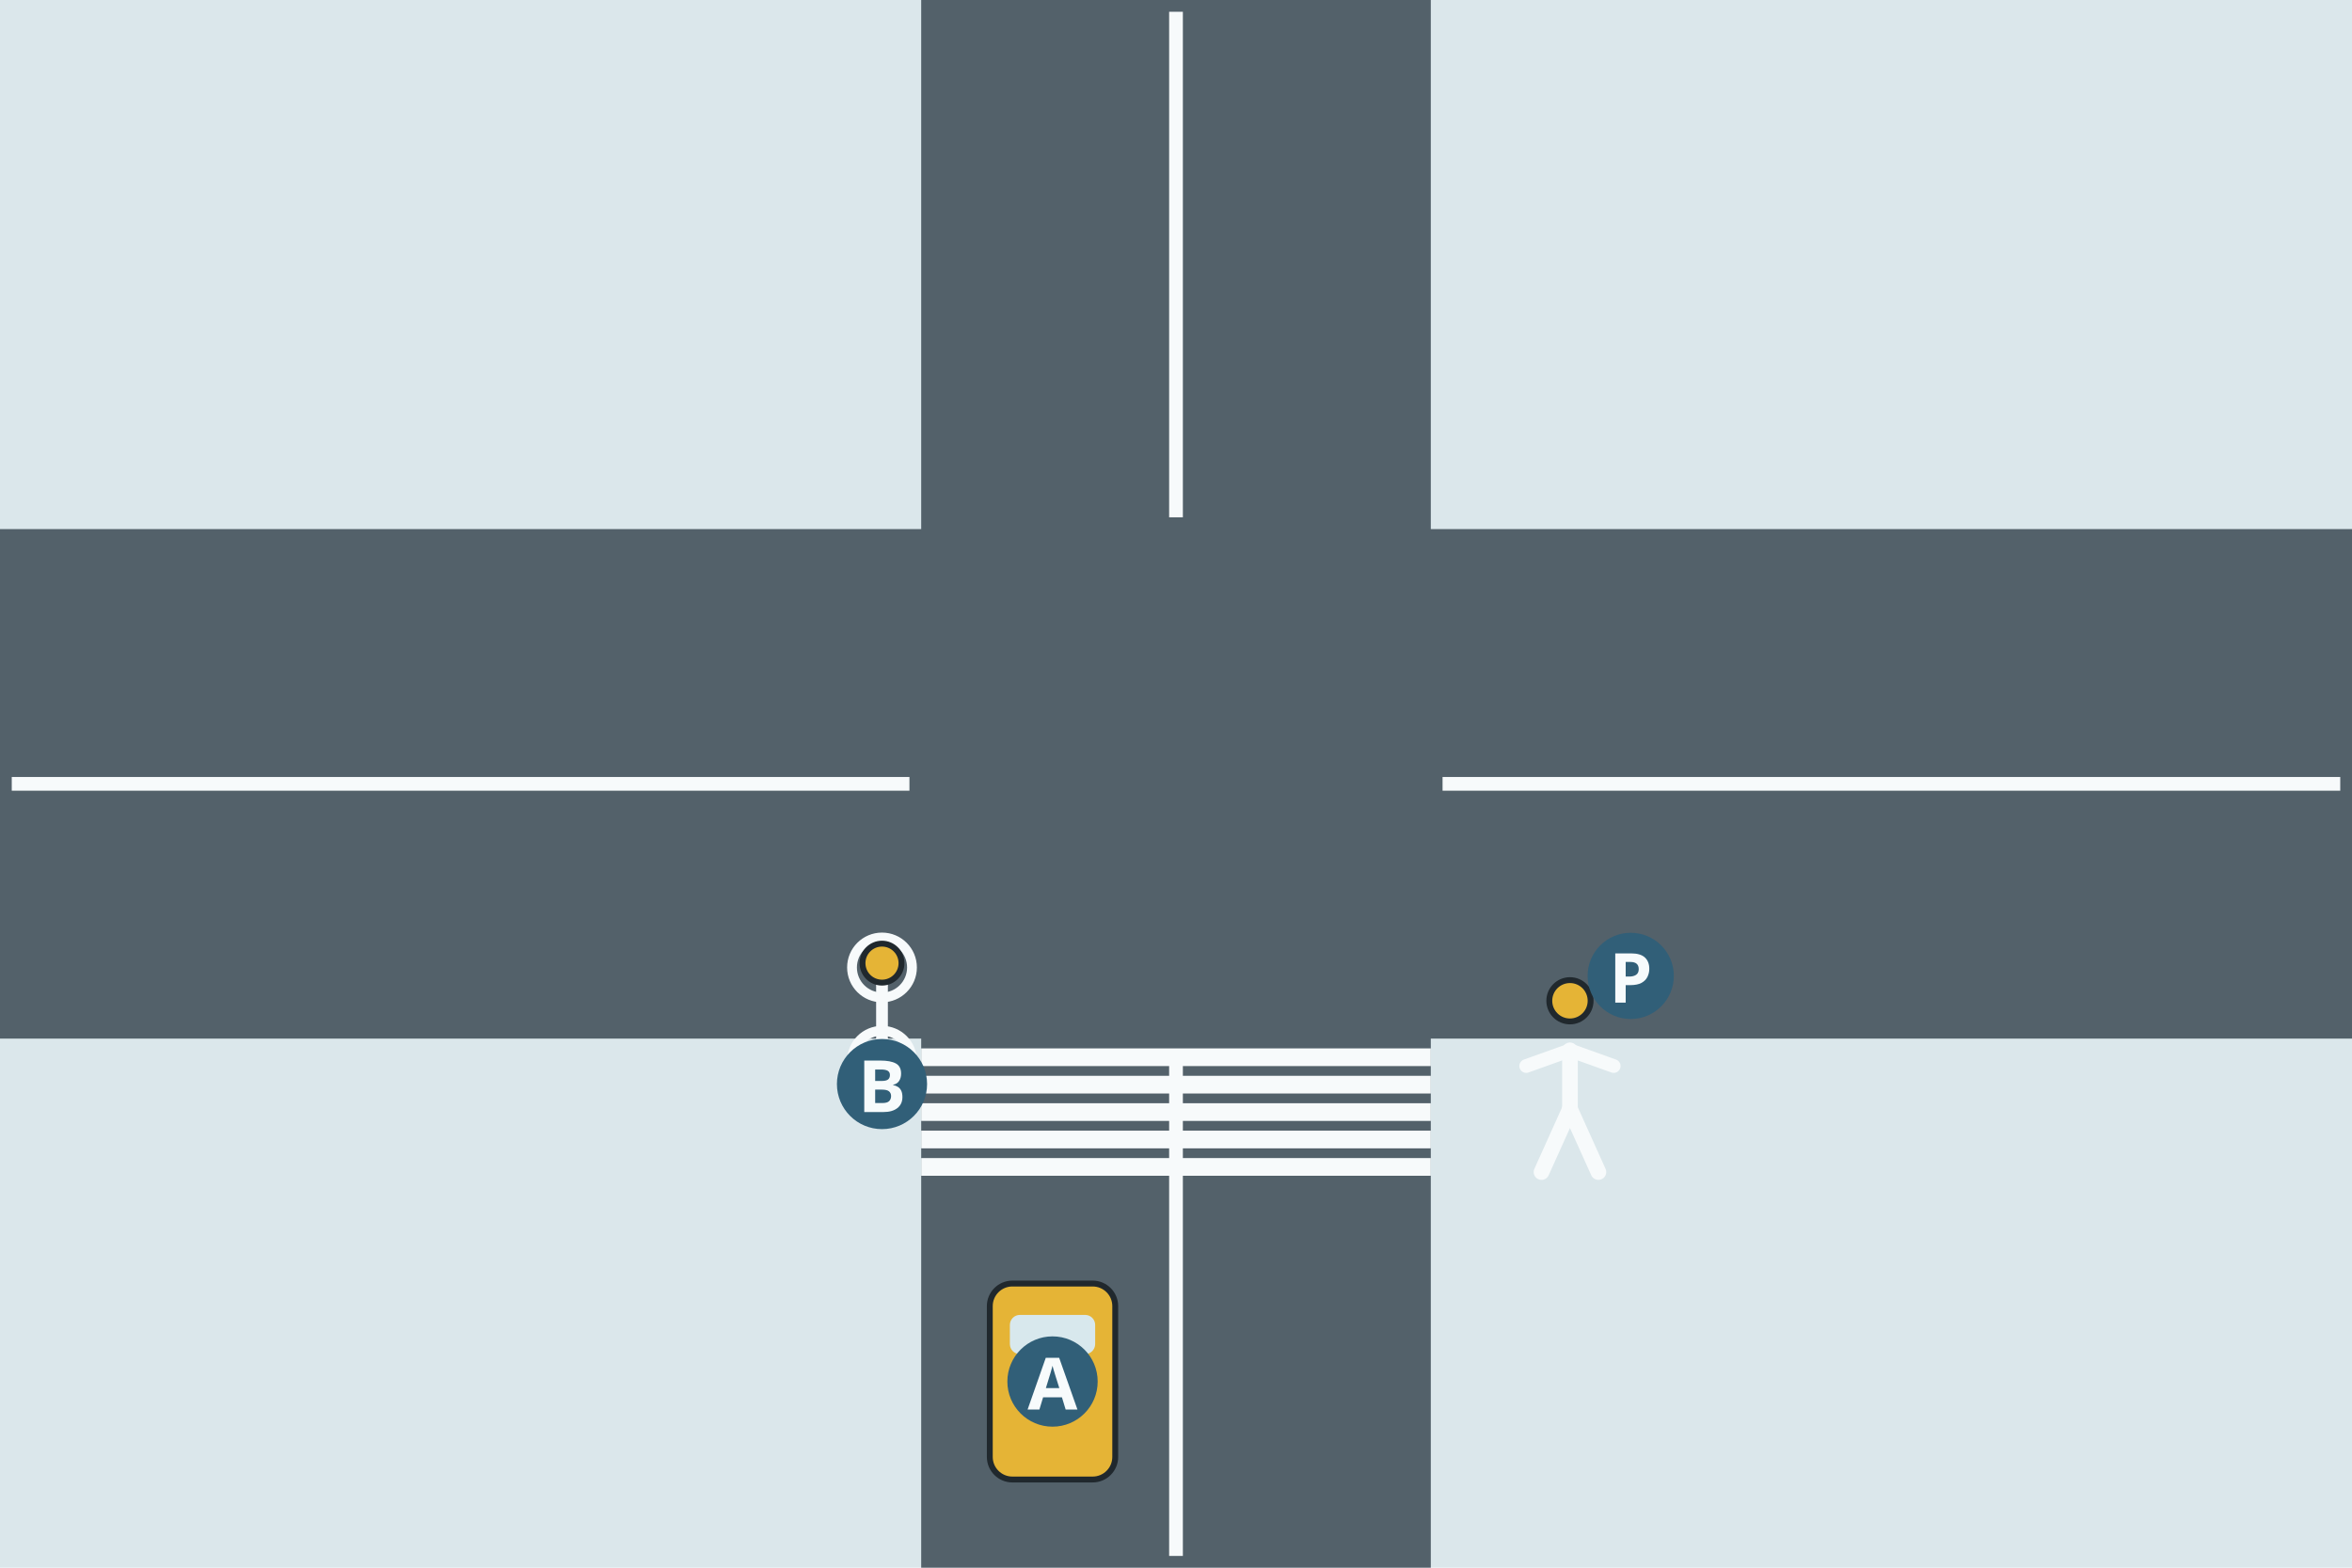
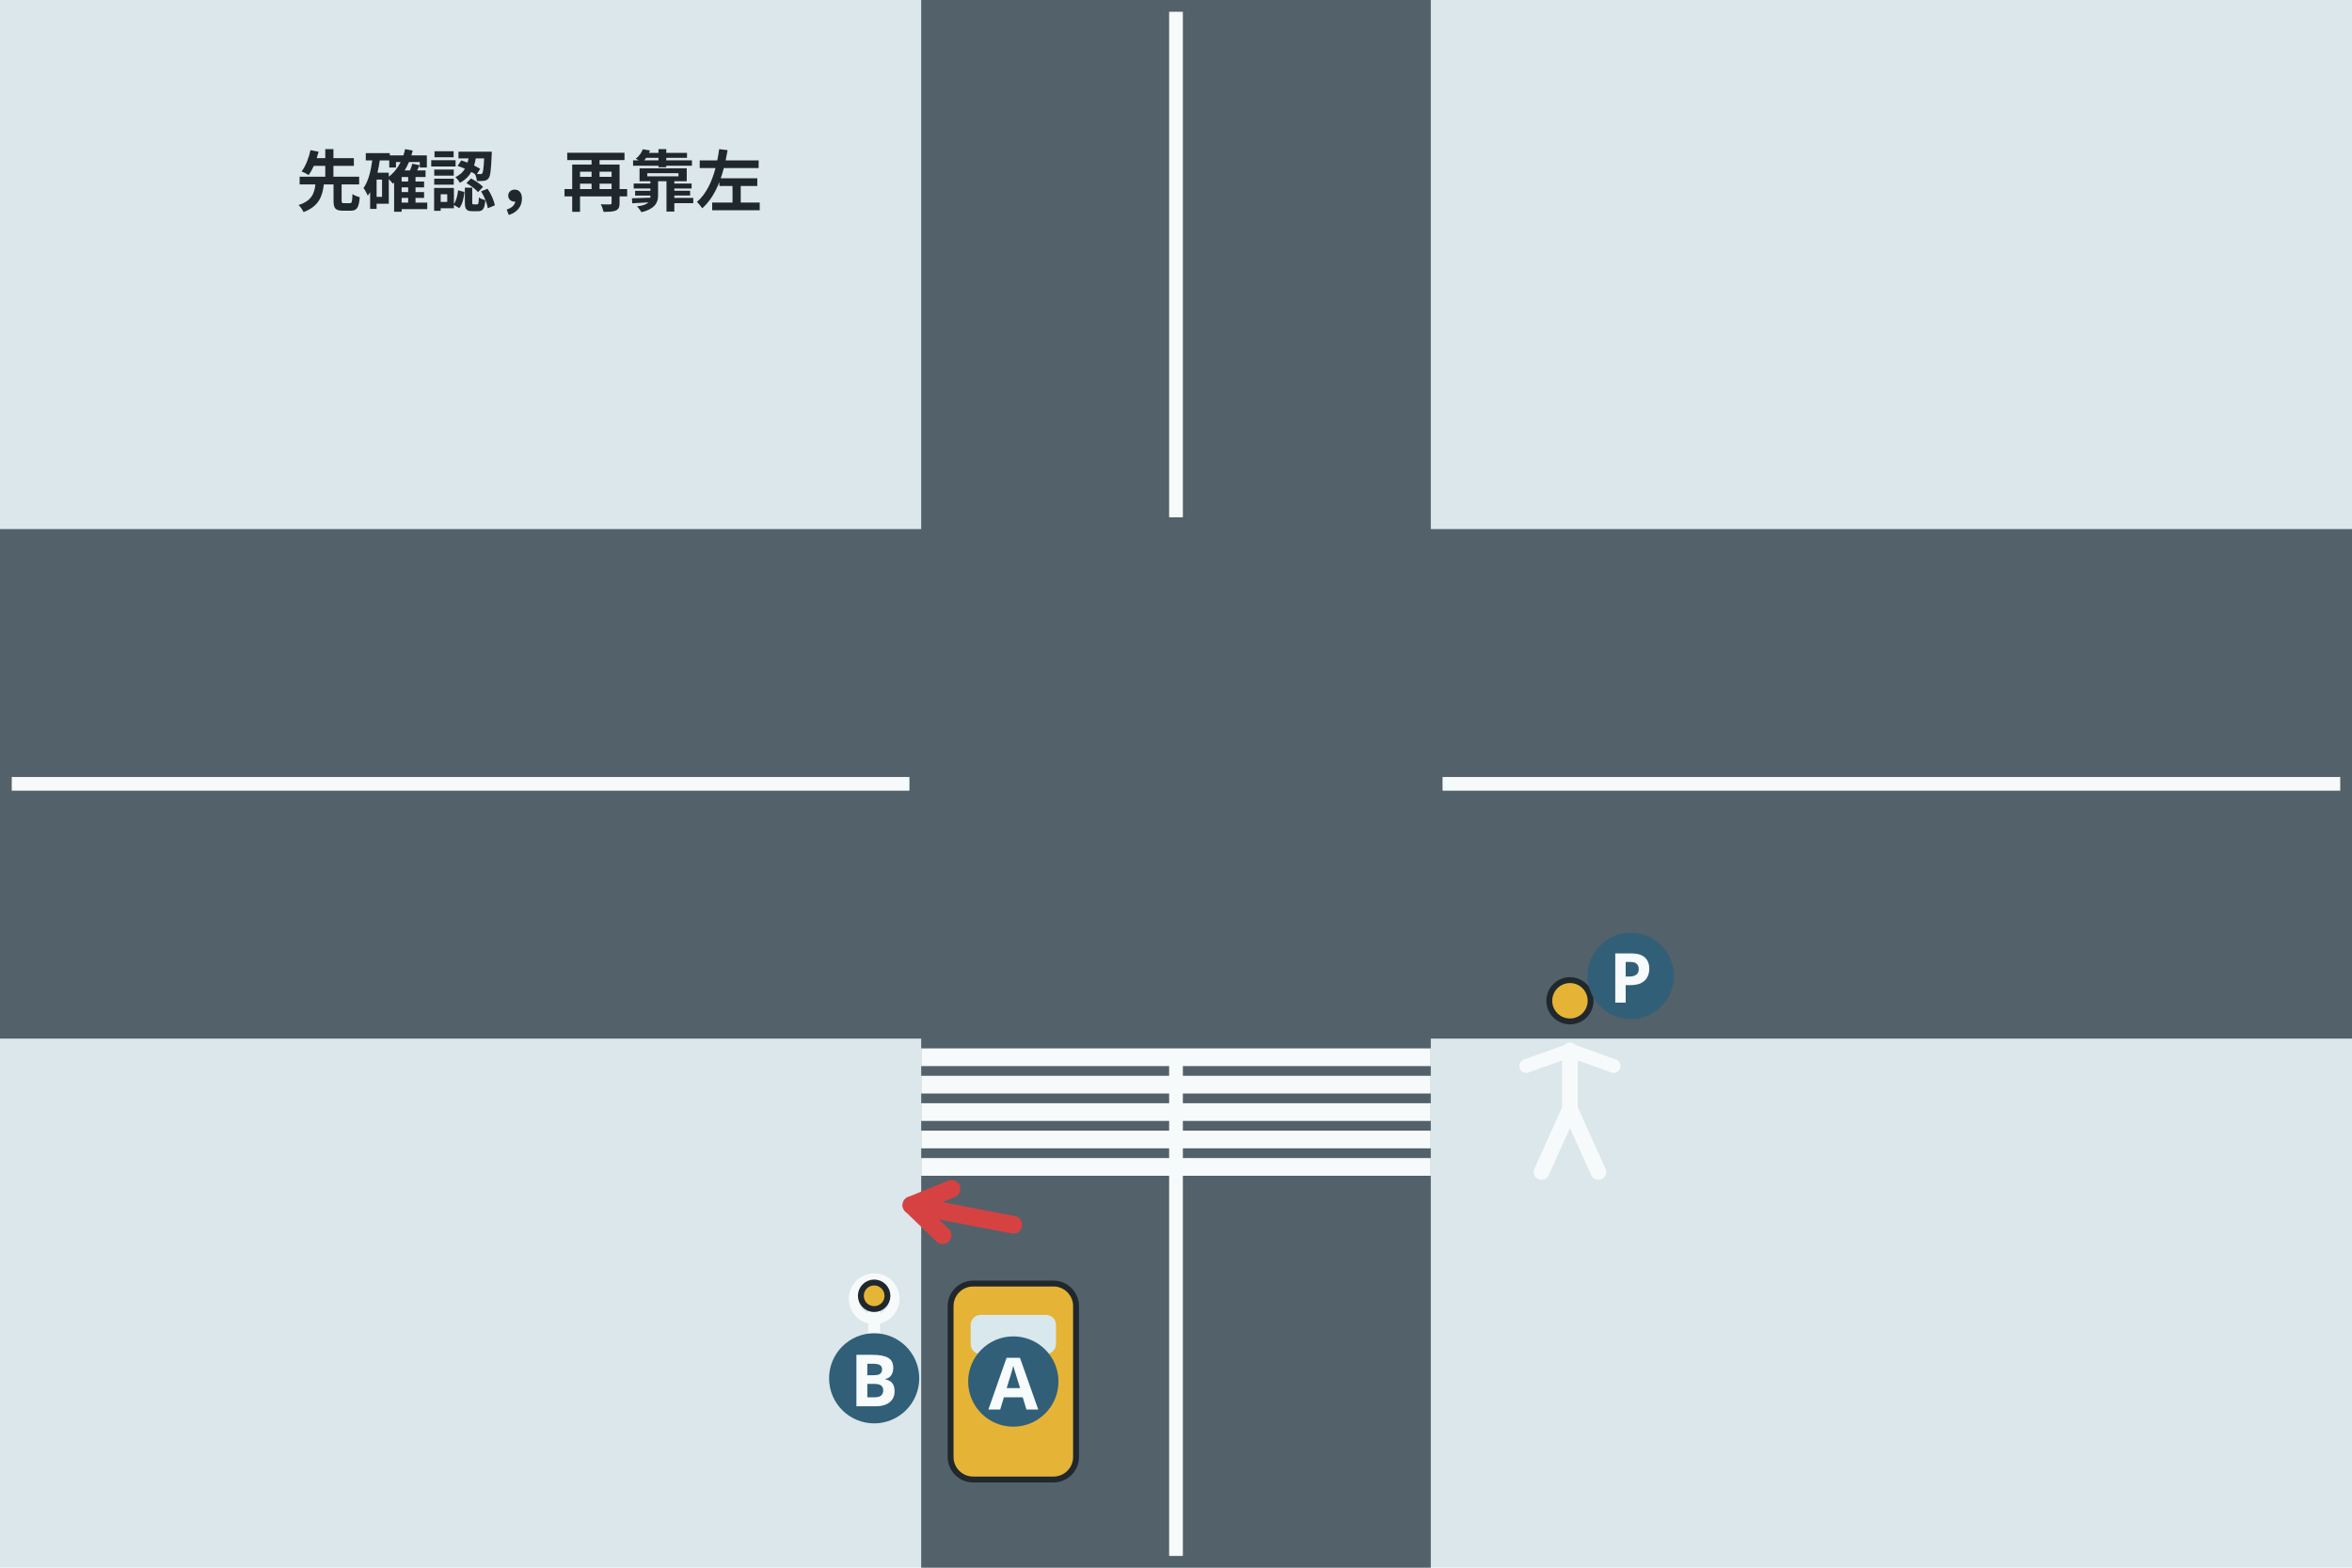
<svg xmlns="http://www.w3.org/2000/svg" aria-labelledby="D007-title D007-description" data-diagram-id="D007" preserveAspectRatio="xMidYMid meet" role="img" viewBox="0 0 1200 800">
  <rect data-primitive="canvas" fill="#dbe7eb" height="800" width="1200" x="0" y="0" />
  <g data-composition="intersection_movement" data-template="T02">
-     <rect data-primitive="road-segment" fill="#53616a" height="800" rx="0" width="260" x="470" y="0" />
-     <rect data-primitive="road-segment" fill="#53616a" height="260" rx="0" width="1200" x="0" y="270" />
-     <line data-primitive="lane-boundary" stroke="#f7fafb" stroke-linecap="butt" stroke-width="7" x1="600" x2="600" y1="6" y2="264" />
-     <line data-primitive="lane-boundary" stroke="#f7fafb" stroke-linecap="butt" stroke-width="7" x1="600" x2="600" y1="536" y2="794" />
-     <line data-primitive="lane-boundary" stroke="#f7fafb" stroke-linecap="butt" stroke-width="7" x1="6" x2="464" y1="400" y2="400" />
-     <line data-primitive="lane-boundary" stroke="#f7fafb" stroke-linecap="butt" stroke-width="7" x1="736" x2="1194" y1="400" y2="400" />
-     <g data-orientation="horizontal" data-primitive="crosswalk" data-stripe-count="5">
-       <rect fill="#f7fafb" height="9.028" width="260" x="470" y="535" />
-       <rect fill="#f7fafb" height="9.028" width="260" x="470" y="548.993" />
-       <rect fill="#f7fafb" height="9.028" width="260" x="470" y="562.986" />
-       <rect fill="#f7fafb" height="9.028" width="260" x="470" y="576.979" />
-       <rect fill="#f7fafb" height="9.028" width="260" x="470" y="590.972" />
-     </g>
-     <g data-color="yellow" data-heading="north" data-primitive="vehicle">
-       <g>
-         <rect fill="#e5b436" height="100" rx="11.52" stroke="#20282d" stroke-width="3" width="64" x="505" y="655" />
-         <rect fill="#d8e8ed" height="20" rx="5.12" width="43.52" x="515.24" y="671" />
+     <g data-left-check="mirror-shoulder-crossing" data-turn-position="approach-left-edge">
+       <rect data-primitive="road-segment" fill="#53616a" height="800" rx="0" width="260" x="470" y="0" />
+       <rect data-primitive="road-segment" fill="#53616a" height="260" rx="0" width="1200" x="0" y="270" />
+       <line data-primitive="lane-boundary" stroke="#f7fafb" stroke-linecap="butt" stroke-width="7" x1="600" x2="600" y1="6" y2="264" />
+       <line data-primitive="lane-boundary" stroke="#f7fafb" stroke-linecap="butt" stroke-width="7" x1="600" x2="600" y1="536" y2="794" />
+       <line data-primitive="lane-boundary" stroke="#f7fafb" stroke-linecap="butt" stroke-width="7" x1="6" x2="464" y1="400" y2="400" />
+       <line data-primitive="lane-boundary" stroke="#f7fafb" stroke-linecap="butt" stroke-width="7" x1="736" x2="1194" y1="400" y2="400" />
+       <g data-orientation="horizontal" data-primitive="crosswalk" data-stripe-count="5">
+         <rect fill="#f7fafb" height="9.028" width="260" x="470" y="535" />
+         <rect fill="#f7fafb" height="9.028" width="260" x="470" y="548.993" />
+         <rect fill="#f7fafb" height="9.028" width="260" x="470" y="562.986" />
+         <rect fill="#f7fafb" height="9.028" width="260" x="470" y="576.979" />
+         <rect fill="#f7fafb" height="9.028" width="260" x="470" y="590.972" />
      </g>
-       <g data-primitive="label-badge">
-         <circle cx="537" cy="705" fill="#315f78" r="23.04" />
-         <text dominant-baseline="central" fill="#f7fbfc" font-family="system-ui, sans-serif" font-size="36.864" font-weight="700" text-anchor="middle" x="537" y="705">A</text>
+       <g data-color="yellow" data-heading="north" data-primitive="vehicle">
+         <g>
+           <rect fill="#e5b436" height="100" rx="11.52" stroke="#20282d" stroke-width="3" width="64" x="485" y="655" />
+           <rect fill="#d8e8ed" height="20" rx="5.12" width="43.52" x="495.24" y="671" />
+         </g>
+         <g data-primitive="label-badge">
+           <circle cx="517" cy="705" fill="#315f78" r="23.04" />
+           <text dominant-baseline="central" fill="#f7fbfc" font-family="system-ui, sans-serif" font-size="36.864" font-weight="700" text-anchor="middle" x="517" y="705">A</text>
+         </g>
      </g>
-     </g>
-     <g data-heading="north" data-primitive="cyclist">
-       <circle cx="450" cy="493.7" fill="none" r="15.3" stroke="#f7fafb" stroke-width="5" />
-       <circle cx="450" cy="541.3" fill="none" r="15.3" stroke="#f7fafb" stroke-width="5" />
-       <line stroke="#f7fafb" stroke-linecap="round" stroke-width="6" x1="450" x2="450" y1="493.7" y2="541.3" />
-       <circle cx="450" cy="491.49" fill="#e5b436" r="9.945" stroke="#20282d" stroke-width="3" />
-       <g data-primitive="label-badge">
-         <circle cx="450" cy="553.2" fill="#315f78" r="23" />
-         <text dominant-baseline="central" fill="#f7fbfc" font-family="system-ui, sans-serif" font-size="36.8" font-weight="700" text-anchor="middle" x="450" y="553.2">B</text>
+       <g data-heading="north" data-primitive="cyclist">
+         <circle cx="446" cy="662.76" fill="none" r="10.44" stroke="#f7fafb" stroke-width="5" />
+         <circle cx="446" cy="695.24" fill="none" r="10.44" stroke="#f7fafb" stroke-width="5" />
+         <line stroke="#f7fafb" stroke-linecap="round" stroke-width="6" x1="446" x2="446" y1="662.76" y2="695.24" />
+         <circle cx="446" cy="661.252" fill="#e5b436" r="6.786" stroke="#20282d" stroke-width="3" />
+         <g data-primitive="label-badge">
+           <circle cx="446" cy="703.36" fill="#315f78" r="23" />
+           <text dominant-baseline="central" fill="#f7fbfc" font-family="system-ui, sans-serif" font-size="36.8" font-weight="700" text-anchor="middle" x="446" y="703.36">B</text>
+         </g>
      </g>
-     </g>
-     <g data-heading="west" data-primitive="pedestrian">
-       <circle cx="801" cy="510.7" fill="#e5b436" r="10.54" stroke="#20282d" stroke-width="3" />
-       <line stroke="#f7fafb" stroke-linecap="round" stroke-width="8" x1="801" x2="801" y1="536" y2="565.9" />
-       <path d="M 778.68 544 L 801 536 L 823.32 544" fill="none" stroke="#f7fafb" stroke-linecap="round" stroke-linejoin="round" stroke-width="7" />
-       <path d="M 786.492 598.1 L 801 565.9 L 815.508 598.1" fill="none" stroke="#f7fafb" stroke-linecap="round" stroke-linejoin="round" stroke-width="8" />
-       <g data-primitive="label-badge">
-         <circle cx="832" cy="498" fill="#315f78" r="22" />
-         <text dominant-baseline="central" fill="#f7fbfc" font-family="system-ui, sans-serif" font-size="35.2" font-weight="700" text-anchor="middle" x="832" y="498">P</text>
+       <g data-heading="west" data-primitive="pedestrian">
+         <circle cx="801" cy="510.7" fill="#e5b436" r="10.54" stroke="#20282d" stroke-width="3" />
+         <line stroke="#f7fafb" stroke-linecap="round" stroke-width="8" x1="801" x2="801" y1="536" y2="565.9" />
+         <path d="M 778.68 544 L 801 536 L 823.32 544" fill="none" stroke="#f7fafb" stroke-linecap="round" stroke-linejoin="round" stroke-width="7" />
+         <path d="M 786.492 598.1 L 801 565.9 L 815.508 598.1" fill="none" stroke="#f7fafb" stroke-linecap="round" stroke-linejoin="round" stroke-width="8" />
+         <g data-primitive="label-badge">
+           <circle cx="832" cy="498" fill="#315f78" r="22" />
+           <text dominant-baseline="central" fill="#f7fbfc" font-family="system-ui, sans-serif" font-size="35.2" font-weight="700" text-anchor="middle" x="832" y="498">P</text>
+         </g>
      </g>
+       <g data-primitive="directional-arrow" data-tone="instruction">
+         <line stroke="#d64242" stroke-linecap="round" stroke-width="9" x1="517" x2="465" y1="625" y2="615" />
+         <path d="M 485.475 606.67 L 465 615 L 480.925 630.33" fill="none" stroke="#d64242" stroke-linecap="round" stroke-linejoin="round" stroke-width="9" />
+       </g>
+       <text fill="#20282d" font-family="system-ui, sans-serif" font-size="34" font-weight="800" text-anchor="middle" x="270" y="105">先確認，再靠左</text>
    </g>
  </g>
</svg>
